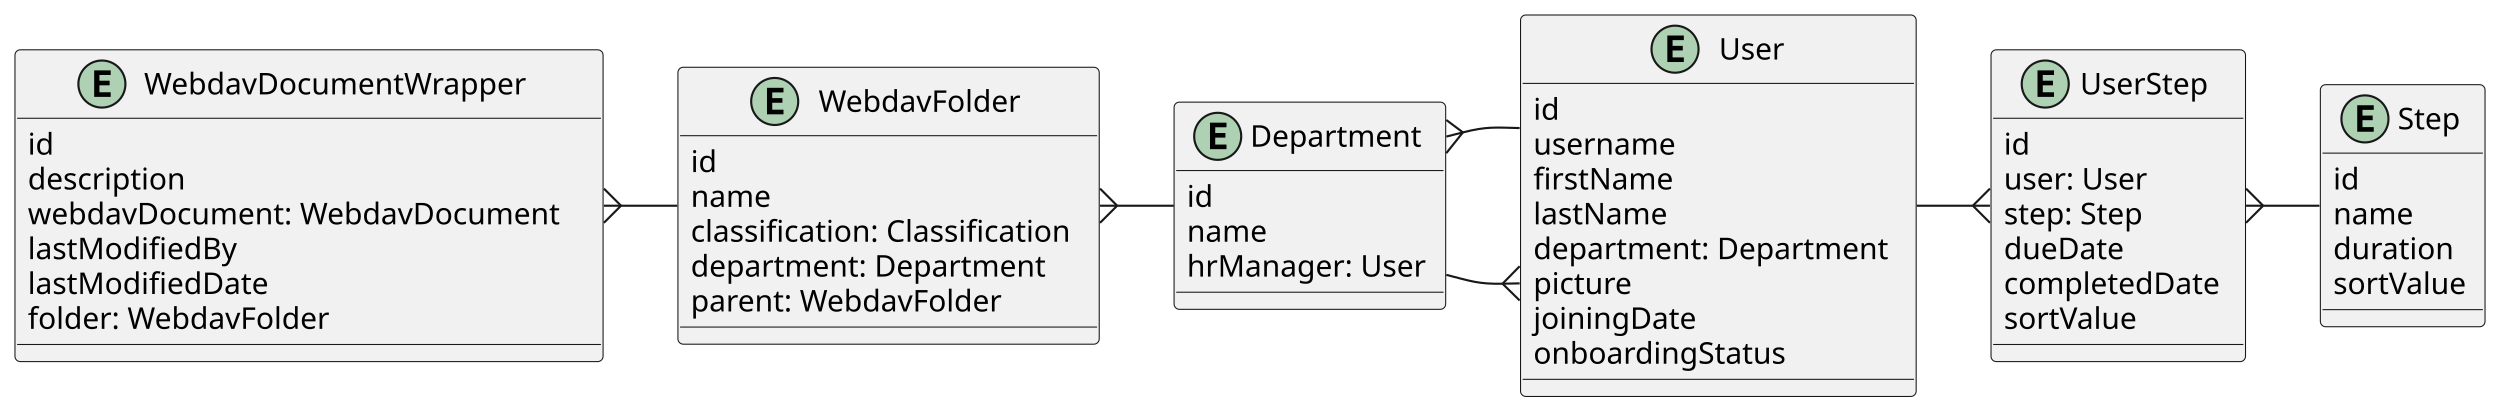
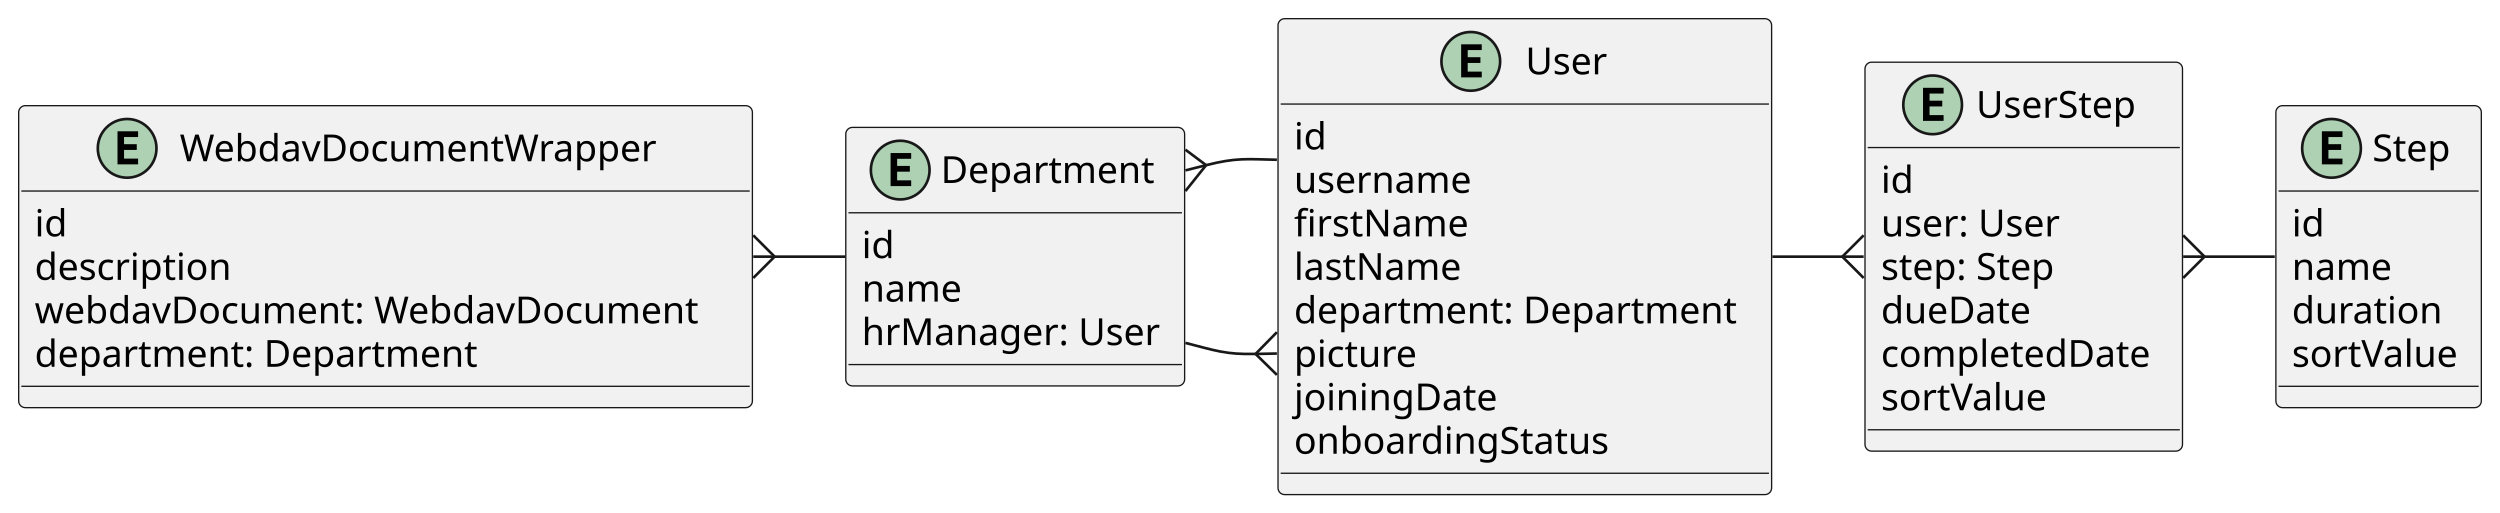
- <svg xmlns="http://www.w3.org/2000/svg" contentStyleType="text/css" height="192px" preserveAspectRatio="none" style="width:1169px;height:192px;background:#FFFFFF;" version="1.1" viewBox="0 0 1169 192" width="1169px" zoomAndPan="magnify">
+ <svg xmlns="http://www.w3.org/2000/svg" contentStyleType="text/css" height="192px" preserveAspectRatio="none" style="width:937px;height:192px;background:#FFFFFF;" version="1.1" viewBox="0 0 937 192" width="937px" zoomAndPan="magnify">
  <defs />
  <g>
    <g id="elem_Step">
-       <rect codeLine="1" fill="#F1F1F1" height="113.188" id="Step" rx="2.5" ry="2.5" style="stroke:#181818;stroke-width:0.5;" width="77" x="1085" y="39.6" />
-       <ellipse cx="1105.85" cy="55.6" fill="#ADD1B2" rx="11" ry="11" style="stroke:#181818;stroke-width:1.0;" />
-       <path d="M1109.959,61.6 L1102.241,61.6 L1102.241,49.209 L1109.959,49.209 L1109.959,51.366 L1104.694,51.366 L1104.694,54.038 L1109.459,54.038 L1109.459,56.194 L1104.694,56.194 L1104.694,59.444 L1109.959,59.444 L1109.959,61.6 Z " fill="#000000" />
-       <text fill="#000000" font-family="sans-serif" font-size="14" lengthAdjust="spacing" textLength="32" x="1121.15" y="60.447">Step</text>
-       <line style="stroke:#181818;stroke-width:0.5;" x1="1086" x2="1161" y1="71.6" y2="71.6" />
-       <text fill="#000000" font-family="sans-serif" font-size="14" lengthAdjust="spacing" textLength="12" x="1091" y="88.595">id</text>
-       <text fill="#000000" font-family="sans-serif" font-size="14" lengthAdjust="spacing" textLength="39" x="1091" y="104.892">name</text>
-       <text fill="#000000" font-family="sans-serif" font-size="14" lengthAdjust="spacing" textLength="57" x="1091" y="121.189">duration</text>
-       <text fill="#000000" font-family="sans-serif" font-size="14" lengthAdjust="spacing" textLength="65" x="1091" y="137.486">sortValue</text>
-       <line style="stroke:#181818;stroke-width:0.5;" x1="1086" x2="1161" y1="144.787" y2="144.787" />
+       <rect codeLine="1" fill="#F1F1F1" height="113.188" id="Step" rx="2.5" ry="2.5" style="stroke:#181818;stroke-width:0.5;" width="77" x="853" y="39.6" />
+       <ellipse cx="873.85" cy="55.6" fill="#ADD1B2" rx="11" ry="11" style="stroke:#181818;stroke-width:1.0;" />
+       <path d="M877.959,61.6 L870.241,61.6 L870.241,49.209 L877.959,49.209 L877.959,51.366 L872.694,51.366 L872.694,54.038 L877.459,54.038 L877.459,56.194 L872.694,56.194 L872.694,59.444 L877.959,59.444 L877.959,61.6 Z " fill="#000000" />
+       <text fill="#000000" font-family="sans-serif" font-size="14" lengthAdjust="spacing" textLength="32" x="889.15" y="60.447">Step</text>
+       <line style="stroke:#181818;stroke-width:0.5;" x1="854" x2="929" y1="71.6" y2="71.6" />
+       <text fill="#000000" font-family="sans-serif" font-size="14" lengthAdjust="spacing" textLength="12" x="859" y="88.595">id</text>
+       <text fill="#000000" font-family="sans-serif" font-size="14" lengthAdjust="spacing" textLength="39" x="859" y="104.892">name</text>
+       <text fill="#000000" font-family="sans-serif" font-size="14" lengthAdjust="spacing" textLength="57" x="859" y="121.189">duration</text>
+       <text fill="#000000" font-family="sans-serif" font-size="14" lengthAdjust="spacing" textLength="65" x="859" y="137.486">sortValue</text>
+       <line style="stroke:#181818;stroke-width:0.5;" x1="854" x2="929" y1="144.787" y2="144.787" />
    </g>
    <g id="elem_Department">
-       <rect codeLine="8" fill="#F1F1F1" height="96.891" id="Department" rx="2.5" ry="2.5" style="stroke:#181818;stroke-width:0.5;" width="127" x="549" y="47.75" />
-       <ellipse cx="569.4" cy="63.75" fill="#ADD1B2" rx="11" ry="11" style="stroke:#181818;stroke-width:1.0;" />
-       <path d="M573.509,69.75 L565.791,69.75 L565.791,57.359 L573.509,57.359 L573.509,59.516 L568.244,59.516 L568.244,62.188 L573.009,62.188 L573.009,64.344 L568.244,64.344 L568.244,67.594 L573.509,67.594 L573.509,69.75 Z " fill="#000000" />
-       <text fill="#000000" font-family="sans-serif" font-size="14" lengthAdjust="spacing" textLength="83" x="584.6" y="68.597">Department</text>
-       <line style="stroke:#181818;stroke-width:0.5;" x1="550" x2="675" y1="79.75" y2="79.75" />
-       <text fill="#000000" font-family="sans-serif" font-size="14" lengthAdjust="spacing" textLength="12" x="555" y="96.745">id</text>
-       <text fill="#000000" font-family="sans-serif" font-size="14" lengthAdjust="spacing" textLength="39" x="555" y="113.042">name</text>
-       <text fill="#000000" font-family="sans-serif" font-size="14" lengthAdjust="spacing" textLength="115" x="555" y="129.339">hrManager: User</text>
-       <line style="stroke:#181818;stroke-width:0.5;" x1="550" x2="675" y1="136.641" y2="136.641" />
+       <rect codeLine="8" fill="#F1F1F1" height="96.891" id="Department" rx="2.5" ry="2.5" style="stroke:#181818;stroke-width:0.5;" width="127" x="317" y="47.75" />
+       <ellipse cx="337.4" cy="63.75" fill="#ADD1B2" rx="11" ry="11" style="stroke:#181818;stroke-width:1.0;" />
+       <path d="M341.509,69.75 L333.791,69.75 L333.791,57.359 L341.509,57.359 L341.509,59.516 L336.244,59.516 L336.244,62.188 L341.009,62.188 L341.009,64.344 L336.244,64.344 L336.244,67.594 L341.509,67.594 L341.509,69.75 Z " fill="#000000" />
+       <text fill="#000000" font-family="sans-serif" font-size="14" lengthAdjust="spacing" textLength="83" x="352.6" y="68.597">Department</text>
+       <line style="stroke:#181818;stroke-width:0.5;" x1="318" x2="443" y1="79.75" y2="79.75" />
+       <text fill="#000000" font-family="sans-serif" font-size="14" lengthAdjust="spacing" textLength="12" x="323" y="96.745">id</text>
+       <text fill="#000000" font-family="sans-serif" font-size="14" lengthAdjust="spacing" textLength="39" x="323" y="113.042">name</text>
+       <text fill="#000000" font-family="sans-serif" font-size="14" lengthAdjust="spacing" textLength="115" x="323" y="129.339">hrManager: User</text>
+       <line style="stroke:#181818;stroke-width:0.5;" x1="318" x2="443" y1="136.641" y2="136.641" />
    </g>
    <g id="elem_WebdavDocumentWrapper">
-       <rect codeLine="14" fill="#F1F1F1" height="145.781" id="WebdavDocumentWrapper" rx="2.5" ry="2.5" style="stroke:#181818;stroke-width:0.5;" width="275" x="7" y="23.3" />
-       <ellipse cx="47.65" cy="39.3" fill="#ADD1B2" rx="11" ry="11" style="stroke:#181818;stroke-width:1.0;" />
-       <path d="M51.759,45.3 L44.041,45.3 L44.041,32.909 L51.759,32.909 L51.759,35.066 L46.494,35.066 L46.494,37.737 L51.259,37.737 L51.259,39.894 L46.494,39.894 L46.494,43.144 L51.759,43.144 L51.759,45.3 Z " fill="#000000" />
-       <text fill="#000000" font-family="sans-serif" font-size="14" lengthAdjust="spacing" textLength="186" x="67.35" y="44.147">WebdavDocumentWrapper</text>
-       <line style="stroke:#181818;stroke-width:0.5;" x1="8" x2="281" y1="55.3" y2="55.3" />
-       <text fill="#000000" font-family="sans-serif" font-size="14" lengthAdjust="spacing" textLength="12" x="13" y="72.295">id</text>
-       <text fill="#000000" font-family="sans-serif" font-size="14" lengthAdjust="spacing" textLength="77" x="13" y="88.592">description</text>
-       <text fill="#000000" font-family="sans-serif" font-size="14" lengthAdjust="spacing" textLength="263" x="13" y="104.889">webdavDocument: WebdavDocument</text>
-       <text fill="#000000" font-family="sans-serif" font-size="14" lengthAdjust="spacing" textLength="99" x="13" y="121.186">lastModifiedBy</text>
-       <text fill="#000000" font-family="sans-serif" font-size="14" lengthAdjust="spacing" textLength="115" x="13" y="137.483">lastModifiedDate</text>
-       <text fill="#000000" font-family="sans-serif" font-size="14" lengthAdjust="spacing" textLength="146" x="13" y="153.78">folder: WebdavFolder</text>
-       <line style="stroke:#181818;stroke-width:0.5;" x1="8" x2="281" y1="161.081" y2="161.081" />
-     </g>
-     <g id="elem_WebdavFolder">
-       <rect codeLine="23" fill="#F1F1F1" height="129.484" id="WebdavFolder" rx="2.5" ry="2.5" style="stroke:#181818;stroke-width:0.5;" width="197" x="317" y="31.45" />
-       <ellipse cx="362.25" cy="47.45" fill="#ADD1B2" rx="11" ry="11" style="stroke:#181818;stroke-width:1.0;" />
-       <path d="M366.359,53.45 L358.641,53.45 L358.641,41.059 L366.359,41.059 L366.359,43.216 L361.094,43.216 L361.094,45.888 L365.859,45.888 L365.859,48.044 L361.094,48.044 L361.094,51.294 L366.359,51.294 L366.359,53.45 Z " fill="#000000" />
-       <text fill="#000000" font-family="sans-serif" font-size="14" lengthAdjust="spacing" textLength="98" x="382.75" y="52.297">WebdavFolder</text>
-       <line style="stroke:#181818;stroke-width:0.5;" x1="318" x2="513" y1="63.45" y2="63.45" />
-       <text fill="#000000" font-family="sans-serif" font-size="14" lengthAdjust="spacing" textLength="12" x="323" y="80.445">id</text>
-       <text fill="#000000" font-family="sans-serif" font-size="14" lengthAdjust="spacing" textLength="39" x="323" y="96.742">name</text>
-       <text fill="#000000" font-family="sans-serif" font-size="14" lengthAdjust="spacing" textLength="185" x="323" y="113.039">classification: Classification</text>
-       <text fill="#000000" font-family="sans-serif" font-size="14" lengthAdjust="spacing" textLength="173" x="323" y="129.336">department: Department</text>
-       <text fill="#000000" font-family="sans-serif" font-size="14" lengthAdjust="spacing" textLength="152" x="323" y="145.633">parent: WebdavFolder</text>
-       <line style="stroke:#181818;stroke-width:0.5;" x1="318" x2="513" y1="152.934" y2="152.934" />
+       <rect codeLine="14" fill="#F1F1F1" height="113.188" id="WebdavDocumentWrapper" rx="2.5" ry="2.5" style="stroke:#181818;stroke-width:0.5;" width="275" x="7" y="39.6" />
+       <ellipse cx="47.65" cy="55.6" fill="#ADD1B2" rx="11" ry="11" style="stroke:#181818;stroke-width:1.0;" />
+       <path d="M51.759,61.6 L44.041,61.6 L44.041,49.209 L51.759,49.209 L51.759,51.366 L46.494,51.366 L46.494,54.038 L51.259,54.038 L51.259,56.194 L46.494,56.194 L46.494,59.444 L51.759,59.444 L51.759,61.6 Z " fill="#000000" />
+       <text fill="#000000" font-family="sans-serif" font-size="14" lengthAdjust="spacing" textLength="186" x="67.35" y="60.447">WebdavDocumentWrapper</text>
+       <line style="stroke:#181818;stroke-width:0.5;" x1="8" x2="281" y1="71.6" y2="71.6" />
+       <text fill="#000000" font-family="sans-serif" font-size="14" lengthAdjust="spacing" textLength="12" x="13" y="88.595">id</text>
+       <text fill="#000000" font-family="sans-serif" font-size="14" lengthAdjust="spacing" textLength="77" x="13" y="104.892">description</text>
+       <text fill="#000000" font-family="sans-serif" font-size="14" lengthAdjust="spacing" textLength="263" x="13" y="121.189">webdavDocument: WebdavDocument</text>
+       <text fill="#000000" font-family="sans-serif" font-size="14" lengthAdjust="spacing" textLength="173" x="13" y="137.486">department: Department</text>
+       <line style="stroke:#181818;stroke-width:0.5;" x1="8" x2="281" y1="144.787" y2="144.787" />
    </g>
    <g id="elem_User">
-       <rect codeLine="31" fill="#F1F1F1" height="178.375" id="User" rx="2.5" ry="2.5" style="stroke:#181818;stroke-width:0.5;" width="185" x="711" y="7" />
-       <ellipse cx="783.25" cy="23" fill="#ADD1B2" rx="11" ry="11" style="stroke:#181818;stroke-width:1.0;" />
-       <path d="M787.359,29 L779.641,29 L779.641,16.609 L787.359,16.609 L787.359,18.766 L782.094,18.766 L782.094,21.438 L786.859,21.438 L786.859,23.594 L782.094,23.594 L782.094,26.844 L787.359,26.844 L787.359,29 Z " fill="#000000" />
-       <text fill="#000000" font-family="sans-serif" font-size="14" lengthAdjust="spacing" textLength="32" x="803.75" y="27.847">User</text>
-       <line style="stroke:#181818;stroke-width:0.5;" x1="712" x2="895" y1="39" y2="39" />
-       <text fill="#000000" font-family="sans-serif" font-size="14" lengthAdjust="spacing" textLength="12" x="717" y="55.995">id</text>
-       <text fill="#000000" font-family="sans-serif" font-size="14" lengthAdjust="spacing" textLength="70" x="717" y="72.292">username</text>
-       <text fill="#000000" font-family="sans-serif" font-size="14" lengthAdjust="spacing" textLength="65" x="717" y="88.589">firstName</text>
-       <text fill="#000000" font-family="sans-serif" font-size="14" lengthAdjust="spacing" textLength="64" x="717" y="104.886">lastName</text>
-       <text fill="#000000" font-family="sans-serif" font-size="14" lengthAdjust="spacing" textLength="173" x="717" y="121.183">department: Department</text>
-       <text fill="#000000" font-family="sans-serif" font-size="14" lengthAdjust="spacing" textLength="48" x="717" y="137.48">picture</text>
-       <text fill="#000000" font-family="sans-serif" font-size="14" lengthAdjust="spacing" textLength="78" x="717" y="153.776">joiningDate</text>
-       <text fill="#000000" font-family="sans-serif" font-size="14" lengthAdjust="spacing" textLength="123" x="717" y="170.073">onboardingStatus</text>
-       <line style="stroke:#181818;stroke-width:0.5;" x1="712" x2="895" y1="177.375" y2="177.375" />
+       <rect codeLine="21" fill="#F1F1F1" height="178.375" id="User" rx="2.5" ry="2.5" style="stroke:#181818;stroke-width:0.5;" width="185" x="479" y="7" />
+       <ellipse cx="551.25" cy="23" fill="#ADD1B2" rx="11" ry="11" style="stroke:#181818;stroke-width:1.0;" />
+       <path d="M555.359,29 L547.641,29 L547.641,16.609 L555.359,16.609 L555.359,18.766 L550.094,18.766 L550.094,21.438 L554.859,21.438 L554.859,23.594 L550.094,23.594 L550.094,26.844 L555.359,26.844 L555.359,29 Z " fill="#000000" />
+       <text fill="#000000" font-family="sans-serif" font-size="14" lengthAdjust="spacing" textLength="32" x="571.75" y="27.847">User</text>
+       <line style="stroke:#181818;stroke-width:0.5;" x1="480" x2="663" y1="39" y2="39" />
+       <text fill="#000000" font-family="sans-serif" font-size="14" lengthAdjust="spacing" textLength="12" x="485" y="55.995">id</text>
+       <text fill="#000000" font-family="sans-serif" font-size="14" lengthAdjust="spacing" textLength="70" x="485" y="72.292">username</text>
+       <text fill="#000000" font-family="sans-serif" font-size="14" lengthAdjust="spacing" textLength="65" x="485" y="88.589">firstName</text>
+       <text fill="#000000" font-family="sans-serif" font-size="14" lengthAdjust="spacing" textLength="64" x="485" y="104.886">lastName</text>
+       <text fill="#000000" font-family="sans-serif" font-size="14" lengthAdjust="spacing" textLength="173" x="485" y="121.183">department: Department</text>
+       <text fill="#000000" font-family="sans-serif" font-size="14" lengthAdjust="spacing" textLength="48" x="485" y="137.48">picture</text>
+       <text fill="#000000" font-family="sans-serif" font-size="14" lengthAdjust="spacing" textLength="78" x="485" y="153.776">joiningDate</text>
+       <text fill="#000000" font-family="sans-serif" font-size="14" lengthAdjust="spacing" textLength="123" x="485" y="170.073">onboardingStatus</text>
+       <line style="stroke:#181818;stroke-width:0.5;" x1="480" x2="663" y1="177.375" y2="177.375" />
    </g>
    <g id="elem_UserStep">
-       <rect codeLine="42" fill="#F1F1F1" height="145.781" id="UserStep" rx="2.5" ry="2.5" style="stroke:#181818;stroke-width:0.5;" width="119" x="931" y="23.3" />
-       <ellipse cx="956.35" cy="39.3" fill="#ADD1B2" rx="11" ry="11" style="stroke:#181818;stroke-width:1.0;" />
-       <path d="M960.459,45.3 L952.741,45.3 L952.741,32.909 L960.459,32.909 L960.459,35.066 L955.194,35.066 L955.194,37.737 L959.959,37.737 L959.959,39.894 L955.194,39.894 L955.194,43.144 L960.459,43.144 L960.459,45.3 Z " fill="#000000" />
-       <text fill="#000000" font-family="sans-serif" font-size="14" lengthAdjust="spacing" textLength="64" x="972.65" y="44.147">UserStep</text>
-       <line style="stroke:#181818;stroke-width:0.5;" x1="932" x2="1049" y1="55.3" y2="55.3" />
-       <text fill="#000000" font-family="sans-serif" font-size="14" lengthAdjust="spacing" textLength="12" x="937" y="72.295">id</text>
-       <text fill="#000000" font-family="sans-serif" font-size="14" lengthAdjust="spacing" textLength="72" x="937" y="88.592">user: User</text>
-       <text fill="#000000" font-family="sans-serif" font-size="14" lengthAdjust="spacing" textLength="72" x="937" y="104.889">step: Step</text>
-       <text fill="#000000" font-family="sans-serif" font-size="14" lengthAdjust="spacing" textLength="60" x="937" y="121.186">dueDate</text>
-       <text fill="#000000" font-family="sans-serif" font-size="14" lengthAdjust="spacing" textLength="107" x="937" y="137.483">completedDate</text>
-       <text fill="#000000" font-family="sans-serif" font-size="14" lengthAdjust="spacing" textLength="65" x="937" y="153.78">sortValue</text>
-       <line style="stroke:#181818;stroke-width:0.5;" x1="932" x2="1049" y1="161.081" y2="161.081" />
+       <rect codeLine="32" fill="#F1F1F1" height="145.781" id="UserStep" rx="2.5" ry="2.5" style="stroke:#181818;stroke-width:0.5;" width="119" x="699" y="23.3" />
+       <ellipse cx="724.35" cy="39.3" fill="#ADD1B2" rx="11" ry="11" style="stroke:#181818;stroke-width:1.0;" />
+       <path d="M728.459,45.3 L720.741,45.3 L720.741,32.909 L728.459,32.909 L728.459,35.066 L723.194,35.066 L723.194,37.737 L727.959,37.737 L727.959,39.894 L723.194,39.894 L723.194,43.144 L728.459,43.144 L728.459,45.3 Z " fill="#000000" />
+       <text fill="#000000" font-family="sans-serif" font-size="14" lengthAdjust="spacing" textLength="64" x="740.65" y="44.147">UserStep</text>
+       <line style="stroke:#181818;stroke-width:0.5;" x1="700" x2="817" y1="55.3" y2="55.3" />
+       <text fill="#000000" font-family="sans-serif" font-size="14" lengthAdjust="spacing" textLength="12" x="705" y="72.295">id</text>
+       <text fill="#000000" font-family="sans-serif" font-size="14" lengthAdjust="spacing" textLength="72" x="705" y="88.592">user: User</text>
+       <text fill="#000000" font-family="sans-serif" font-size="14" lengthAdjust="spacing" textLength="72" x="705" y="104.889">step: Step</text>
+       <text fill="#000000" font-family="sans-serif" font-size="14" lengthAdjust="spacing" textLength="60" x="705" y="121.186">dueDate</text>
+       <text fill="#000000" font-family="sans-serif" font-size="14" lengthAdjust="spacing" textLength="107" x="705" y="137.483">completedDate</text>
+       <text fill="#000000" font-family="sans-serif" font-size="14" lengthAdjust="spacing" textLength="65" x="705" y="153.78">sortValue</text>
+       <line style="stroke:#181818;stroke-width:0.5;" x1="700" x2="817" y1="161.081" y2="161.081" />
    </g>
    <g id="link_User_UserStep">
-       <path codeLine="51" d="M896.27,96.19 C907.68,96.19 911.09,96.19 922.5,96.19 " fill="none" id="User-to-UserStep" style="stroke:#181818;stroke-width:1.0;" />
-       <line style="stroke:#181818;stroke-width:1.0;" x1="922.5" x2="930.5" y1="96.19" y2="88.19" />
-       <line style="stroke:#181818;stroke-width:1.0;" x1="922.5" x2="930.5" y1="96.19" y2="104.19" />
-       <line style="stroke:#181818;stroke-width:1.0;" x1="922.5" x2="930.5" y1="96.19" y2="96.19" />
+       <path codeLine="41" d="M664.27,96.19 C675.68,96.19 679.09,96.19 690.5,96.19 " fill="none" id="User-to-UserStep" style="stroke:#181818;stroke-width:1.0;" />
+       <line style="stroke:#181818;stroke-width:1.0;" x1="690.5" x2="698.5" y1="96.19" y2="88.19" />
+       <line style="stroke:#181818;stroke-width:1.0;" x1="690.5" x2="698.5" y1="96.19" y2="104.19" />
+       <line style="stroke:#181818;stroke-width:1.0;" x1="690.5" x2="698.5" y1="96.19" y2="96.19" />
    </g>
    <g id="link_UserStep_Step">
-       <path codeLine="52" d="M1058.25,96.19 C1069.69,96.19 1073.14,96.19 1084.58,96.19 " fill="none" id="UserStep-backto-Step" style="stroke:#181818;stroke-width:1.0;" />
-       <line style="stroke:#181818;stroke-width:1.0;" x1="1058.25" x2="1050.25" y1="96.19" y2="104.19" />
-       <line style="stroke:#181818;stroke-width:1.0;" x1="1058.25" x2="1050.25" y1="96.19" y2="88.19" />
-       <line style="stroke:#181818;stroke-width:1.0;" x1="1058.25" x2="1050.25" y1="96.19" y2="96.19" />
+       <path codeLine="42" d="M826.25,96.19 C837.69,96.19 841.14,96.19 852.58,96.19 " fill="none" id="UserStep-backto-Step" style="stroke:#181818;stroke-width:1.0;" />
+       <line style="stroke:#181818;stroke-width:1.0;" x1="826.25" x2="818.25" y1="96.19" y2="104.19" />
+       <line style="stroke:#181818;stroke-width:1.0;" x1="826.25" x2="818.25" y1="96.19" y2="88.19" />
+       <line style="stroke:#181818;stroke-width:1.0;" x1="826.25" x2="818.25" y1="96.19" y2="96.19" />
    </g>
-     <g id="link_WebdavFolder_Department">
-       <path codeLine="53" d="M522.38,96.19 C533.88,96.19 537.38,96.19 548.88,96.19 " fill="none" id="WebdavFolder-backto-Department" style="stroke:#181818;stroke-width:1.0;" />
-       <line style="stroke:#181818;stroke-width:1.0;" x1="522.38" x2="514.38" y1="96.19" y2="104.19" />
-       <line style="stroke:#181818;stroke-width:1.0;" x1="522.38" x2="514.38" y1="96.19" y2="88.19" />
-       <line style="stroke:#181818;stroke-width:1.0;" x1="522.38" x2="514.38" y1="96.19" y2="96.19" />
-     </g>
-     <g id="link_WebdavDocumentWrapper_WebdavFolder">
-       <path codeLine="54" d="M290.38,96.19 C301.82,96.19 305.26,96.19 316.7,96.19 " fill="none" id="WebdavDocumentWrapper-backto-WebdavFolder" style="stroke:#181818;stroke-width:1.0;" />
-       <line style="stroke:#181818;stroke-width:1.0;" x1="290.38" x2="282.38" y1="96.19" y2="104.19" />
-       <line style="stroke:#181818;stroke-width:1.0;" x1="290.38" x2="282.38" y1="96.19" y2="88.19" />
-       <line style="stroke:#181818;stroke-width:1.0;" x1="290.38" x2="282.38" y1="96.19" y2="96.19" />
+     <g id="link_WebdavDocumentWrapper_Department">
+       <path codeLine="43" d="M290.32,96.19 C301.83,96.19 305.33,96.19 316.84,96.19 " fill="none" id="WebdavDocumentWrapper-backto-Department" style="stroke:#181818;stroke-width:1.0;" />
+       <line style="stroke:#181818;stroke-width:1.0;" x1="290.32" x2="282.32" y1="96.19" y2="104.19" />
+       <line style="stroke:#181818;stroke-width:1.0;" x1="290.32" x2="282.32" y1="96.19" y2="88.19" />
+       <line style="stroke:#181818;stroke-width:1.0;" x1="290.32" x2="282.32" y1="96.19" y2="96.19" />
    </g>
    <g id="link_Department_User">
-       <path codeLine="55" d="M676.29,128.52 C687.72,131.41 691.152,132.891 702.582,132.661 " fill="none" id="Department-to-User" style="stroke:#181818;stroke-width:1.0;" />
-       <line style="stroke:#181818;stroke-width:1.0;" x1="702.582" x2="710.58" y1="132.661" y2="124.502" />
-       <line style="stroke:#181818;stroke-width:1.0;" x1="702.582" x2="710.58" y1="132.661" y2="140.498" />
-       <line style="stroke:#181818;stroke-width:1.0;" x1="702.582" x2="710.58" y1="132.661" y2="132.5" />
+       <path codeLine="44" d="M444.29,128.52 C455.72,131.41 459.152,132.891 470.582,132.661 " fill="none" id="Department-to-User" style="stroke:#181818;stroke-width:1.0;" />
+       <line style="stroke:#181818;stroke-width:1.0;" x1="470.582" x2="478.58" y1="132.661" y2="124.502" />
+       <line style="stroke:#181818;stroke-width:1.0;" x1="470.582" x2="478.58" y1="132.661" y2="140.498" />
+       <line style="stroke:#181818;stroke-width:1.0;" x1="470.582" x2="478.58" y1="132.661" y2="132.5" />
    </g>
    <g id="link_Department_User">
-       <path codeLine="56" d="M684.048,61.905 C695.477,59.025 699.15,59.65 710.58,59.88 " fill="none" id="Department-backto-User" style="stroke:#181818;stroke-width:1.0;" />
-       <line style="stroke:#181818;stroke-width:1.0;" x1="684.048" x2="676.29" y1="61.905" y2="71.618" />
-       <line style="stroke:#181818;stroke-width:1.0;" x1="684.048" x2="676.29" y1="61.905" y2="56.102" />
-       <line style="stroke:#181818;stroke-width:1.0;" x1="684.048" x2="676.29" y1="61.905" y2="63.86" />
+       <path codeLine="45" d="M452.048,61.905 C463.478,59.025 467.15,59.65 478.58,59.88 " fill="none" id="Department-backto-User" style="stroke:#181818;stroke-width:1.0;" />
+       <line style="stroke:#181818;stroke-width:1.0;" x1="452.048" x2="444.29" y1="61.905" y2="71.618" />
+       <line style="stroke:#181818;stroke-width:1.0;" x1="452.048" x2="444.29" y1="61.905" y2="56.102" />
+       <line style="stroke:#181818;stroke-width:1.0;" x1="452.048" x2="444.29" y1="61.905" y2="63.86" />
    </g>
  </g>
</svg>
